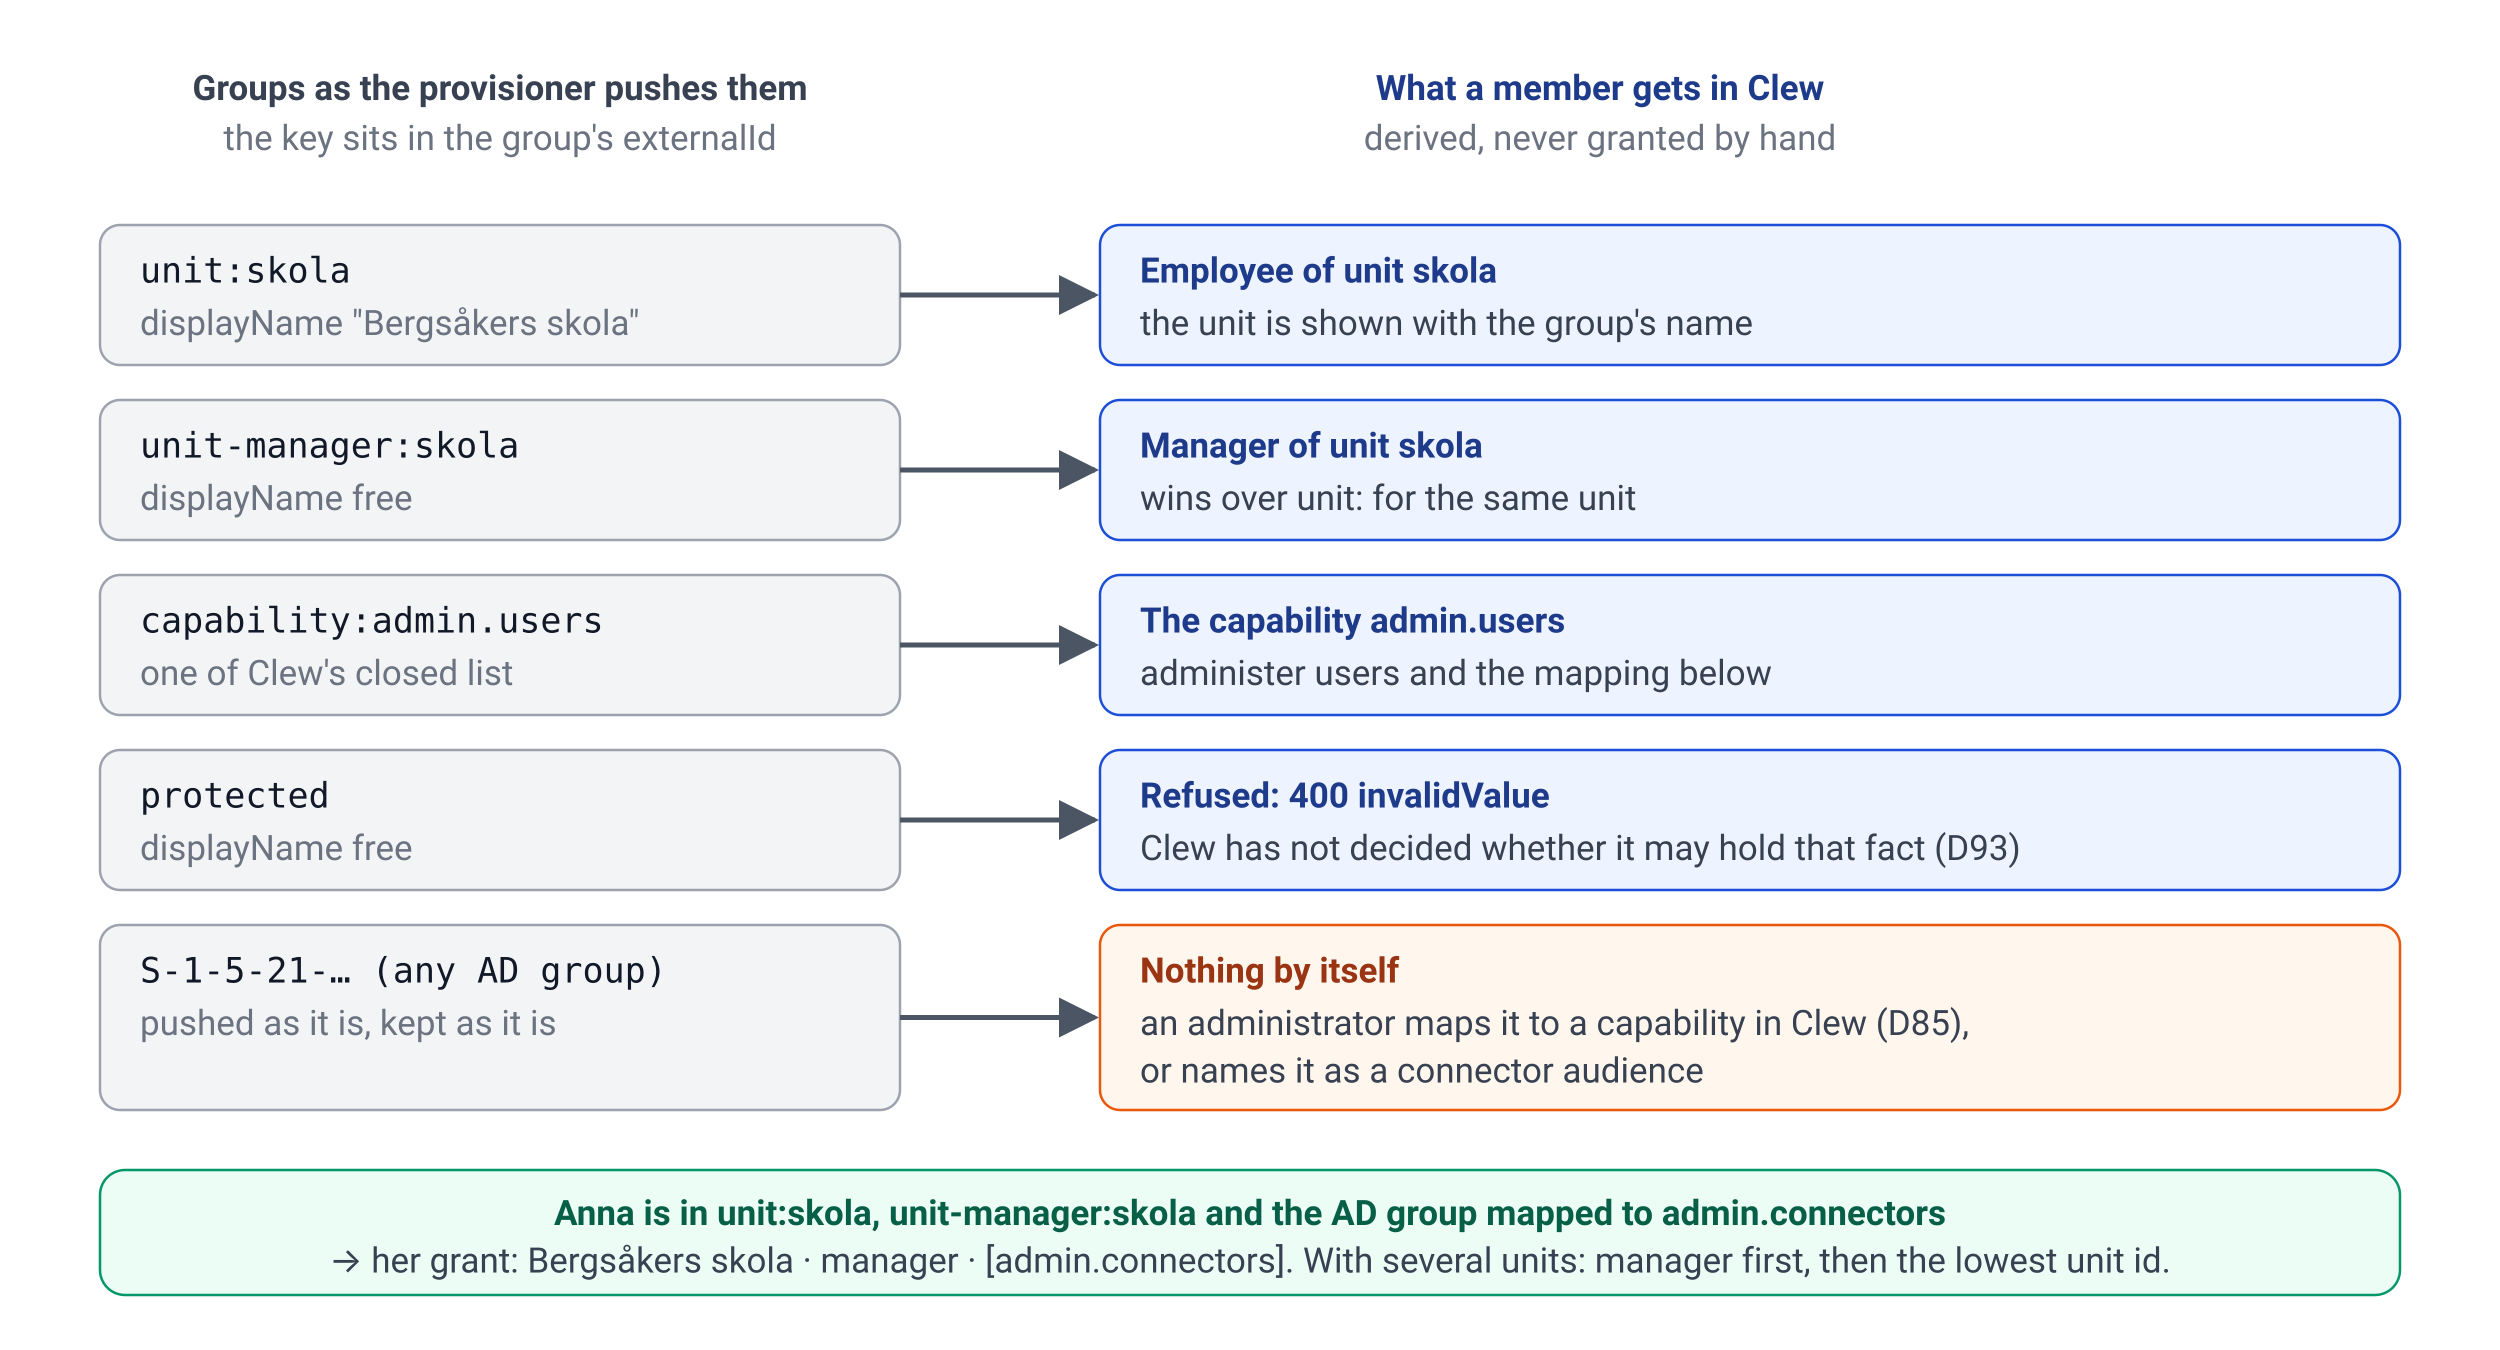
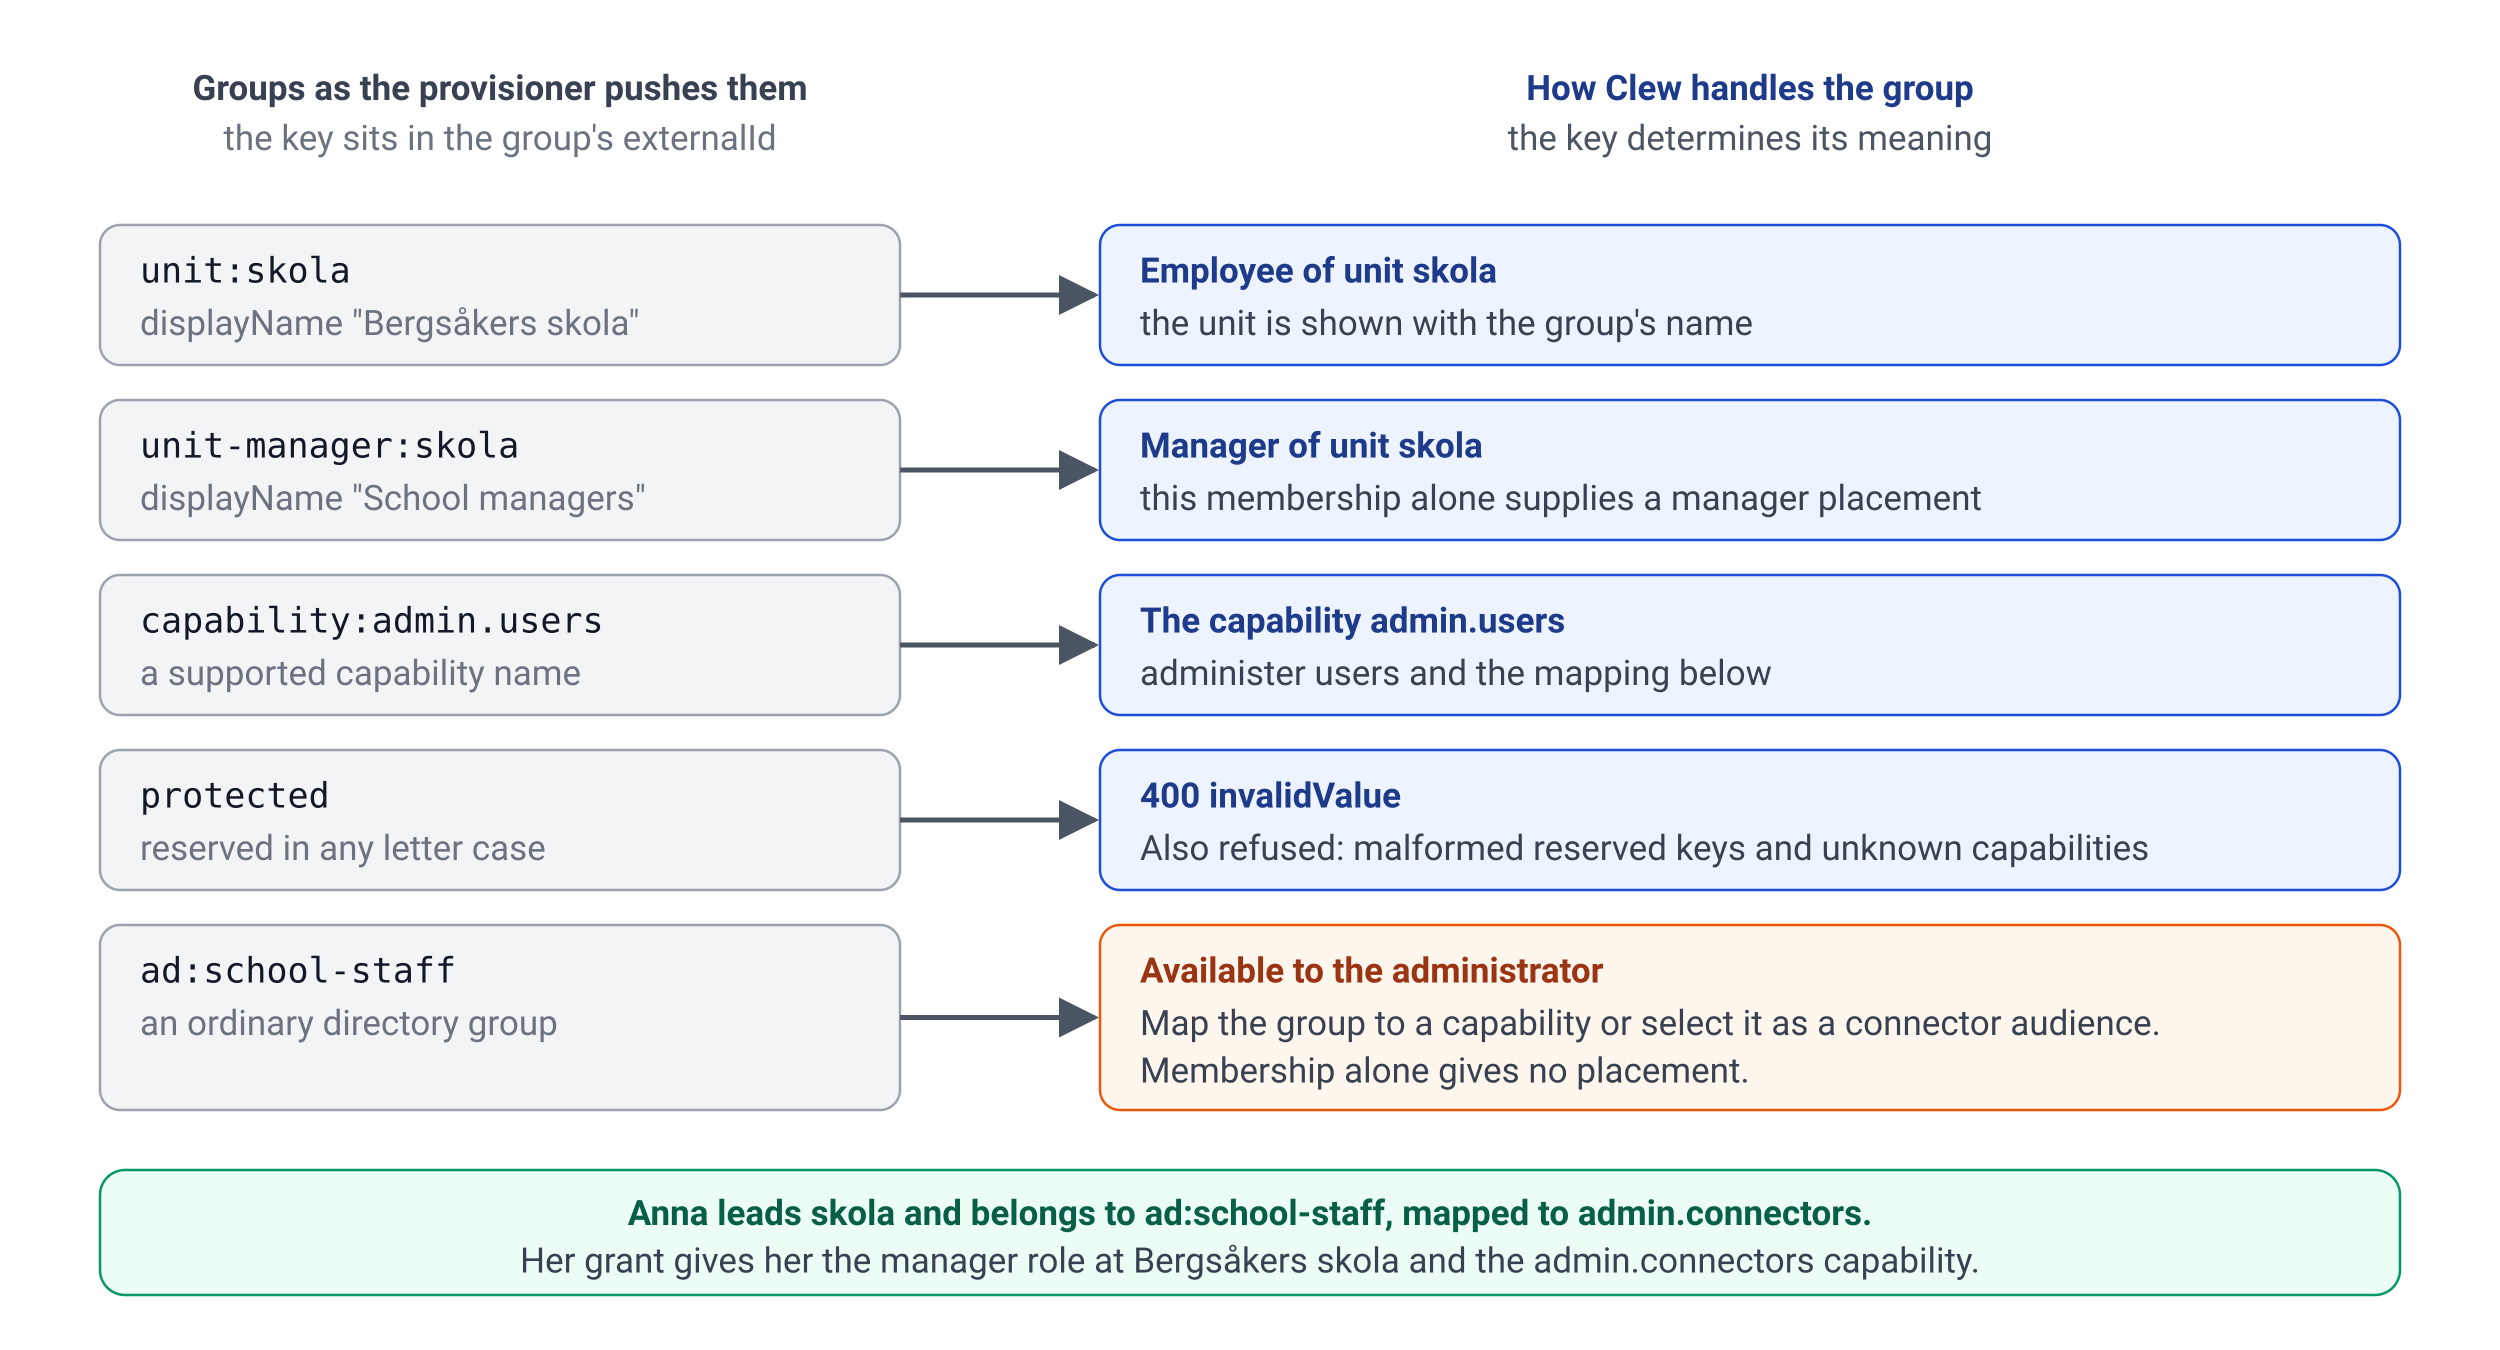
<svg xmlns="http://www.w3.org/2000/svg" width="1000" height="540" viewBox="0 0 1000 540" font-family="system-ui, -apple-system, Segoe UI, Roboto, sans-serif" font-size="14">
  <defs>
    <marker id="arrow" viewBox="0 0 10 10" refX="9" refY="5" markerWidth="8" markerHeight="8" orient="auto-start-reverse">
      <path d="M 0 0 L 10 5 L 0 10 z" fill="#4b5563" />
    </marker>
  </defs>
  <rect width="1000" height="540" fill="#ffffff" />
  <text x="200" y="40" text-anchor="middle" font-weight="600" fill="#374151">Groups as the provisioner pushes them</text>
  <text x="200" y="60" text-anchor="middle" fill="#6b7280">the key sits in the group's externalId</text>
-   <text x="640" y="40" text-anchor="middle" font-weight="600" fill="#1e3a8a">What a member gets in Clew</text>
-   <text x="640" y="60" text-anchor="middle" fill="#6b7280">derived, never granted by hand</text>
+   <text x="700" y="40" text-anchor="middle" font-weight="600" fill="#1e3a8a">How Clew handles the group</text>
+   <text x="700" y="60" text-anchor="middle" fill="#4b5563">the key determines its meaning</text>
  <g>
    <rect x="40" y="90" width="320" height="56" rx="8" fill="#f3f4f6" stroke="#9ca3af" />
    <text x="56" y="113" font-family="ui-monospace, SFMono-Regular, Menlo, monospace" fill="#111827">unit:skola</text>
    <text x="56" y="134" fill="#6b7280">displayName "Bergsåkers skola"</text>
    <line x1="360" y1="118" x2="438" y2="118" stroke="#4b5563" stroke-width="2" marker-end="url(#arrow)" />
    <rect x="440" y="90" width="520" height="56" rx="8" fill="#eef4ff" stroke="#1d4ed8" />
    <text x="456" y="113" font-weight="600" fill="#1e3a8a">Employee of unit skola</text>
    <text x="456" y="134" fill="#374151">the unit is shown with the group's name</text>
  </g>
  <g>
    <rect x="40" y="160" width="320" height="56" rx="8" fill="#f3f4f6" stroke="#9ca3af" />
    <text x="56" y="183" font-family="ui-monospace, SFMono-Regular, Menlo, monospace" fill="#111827">unit-manager:skola</text>
-     <text x="56" y="204" fill="#6b7280">displayName free</text>
+     <text x="56" y="204" fill="#6b7280">displayName "School managers"</text>
    <line x1="360" y1="188" x2="438" y2="188" stroke="#4b5563" stroke-width="2" marker-end="url(#arrow)" />
    <rect x="440" y="160" width="520" height="56" rx="8" fill="#eef4ff" stroke="#1d4ed8" />
    <text x="456" y="183" font-weight="600" fill="#1e3a8a">Manager of unit skola</text>
-     <text x="456" y="204" fill="#374151">wins over unit: for the same unit</text>
+     <text x="456" y="204" fill="#374151">this membership alone supplies a manager placement</text>
  </g>
  <g>
    <rect x="40" y="230" width="320" height="56" rx="8" fill="#f3f4f6" stroke="#9ca3af" />
    <text x="56" y="253" font-family="ui-monospace, SFMono-Regular, Menlo, monospace" fill="#111827">capability:admin.users</text>
-     <text x="56" y="274" fill="#6b7280">one of Clew's closed list</text>
+     <text x="56" y="274" fill="#6b7280">a supported capability name</text>
    <line x1="360" y1="258" x2="438" y2="258" stroke="#4b5563" stroke-width="2" marker-end="url(#arrow)" />
    <rect x="440" y="230" width="520" height="56" rx="8" fill="#eef4ff" stroke="#1d4ed8" />
    <text x="456" y="253" font-weight="600" fill="#1e3a8a">The capability admin.users</text>
    <text x="456" y="274" fill="#374151">administer users and the mapping below</text>
  </g>
  <g>
    <rect x="40" y="300" width="320" height="56" rx="8" fill="#f3f4f6" stroke="#9ca3af" />
    <text x="56" y="323" font-family="ui-monospace, SFMono-Regular, Menlo, monospace" fill="#111827">protected</text>
-     <text x="56" y="344" fill="#6b7280">displayName free</text>
+     <text x="56" y="344" fill="#6b7280">reserved in any letter case</text>
    <line x1="360" y1="328" x2="438" y2="328" stroke="#4b5563" stroke-width="2" marker-end="url(#arrow)" />
    <rect x="440" y="300" width="520" height="56" rx="8" fill="#eef4ff" stroke="#1d4ed8" />
-     <text x="456" y="323" font-weight="600" fill="#1e3a8a">Refused: 400 invalidValue</text>
-     <text x="456" y="344" fill="#374151">Clew has not decided whether it may hold that fact (D93)</text>
+     <text x="456" y="323" font-weight="600" fill="#1e3a8a">400 invalidValue</text>
+     <text x="456" y="344" fill="#374151">Also refused: malformed reserved keys and unknown capabilities</text>
  </g>
  <g>
    <rect x="40" y="370" width="320" height="74" rx="8" fill="#f3f4f6" stroke="#9ca3af" />
-     <text x="56" y="393" font-family="ui-monospace, SFMono-Regular, Menlo, monospace" fill="#111827">S-1-5-21-… (any AD group)</text>
-     <text x="56" y="414" fill="#6b7280">pushed as it is, kept as it is</text>
+     <text x="56" y="393" font-family="ui-monospace, SFMono-Regular, Menlo, monospace" fill="#111827">ad:school-staff</text>
+     <text x="56" y="414" fill="#6b7280">an ordinary directory group</text>
    <line x1="360" y1="407" x2="438" y2="407" stroke="#4b5563" stroke-width="2" marker-end="url(#arrow)" />
    <rect x="440" y="370" width="520" height="74" rx="8" fill="#fff7ed" stroke="#ea580c" />
-     <text x="456" y="393" font-weight="600" fill="#9a3412">Nothing by itself</text>
-     <text x="456" y="414" fill="#374151">an administrator maps it to a capability in Clew (D85),</text>
-     <text x="456" y="433" fill="#374151">or names it as a connector audience</text>
+     <text x="456" y="393" font-weight="600" fill="#9a3412">Available to the administrator</text>
+     <text x="456" y="414" fill="#374151">Map the group to a capability or select it as a connector audience.</text>
+     <text x="456" y="433" fill="#374151">Membership alone gives no placement.</text>
  </g>
  <rect x="40" y="468" width="920" height="50" rx="10" fill="#ecfdf5" stroke="#059669" />
-   <text x="500" y="490" text-anchor="middle" font-weight="600" fill="#065f46">Anna is in unit:skola, unit-manager:skola and the AD group mapped to admin.connectors</text>
-   <text x="500" y="509" text-anchor="middle" fill="#374151">→ her grant: Bergsåkers skola · manager · [admin.connectors]. With several units: manager first, then the lowest unit id.</text>
+   <text x="500" y="490" text-anchor="middle" font-weight="600" fill="#065f46">Anna leads skola and belongs to ad:school-staff, mapped to admin.connectors.</text>
+   <text x="500" y="509" text-anchor="middle" fill="#374151">Her grant gives her the manager role at Bergsåkers skola and the admin.connectors capability.</text>
</svg>
